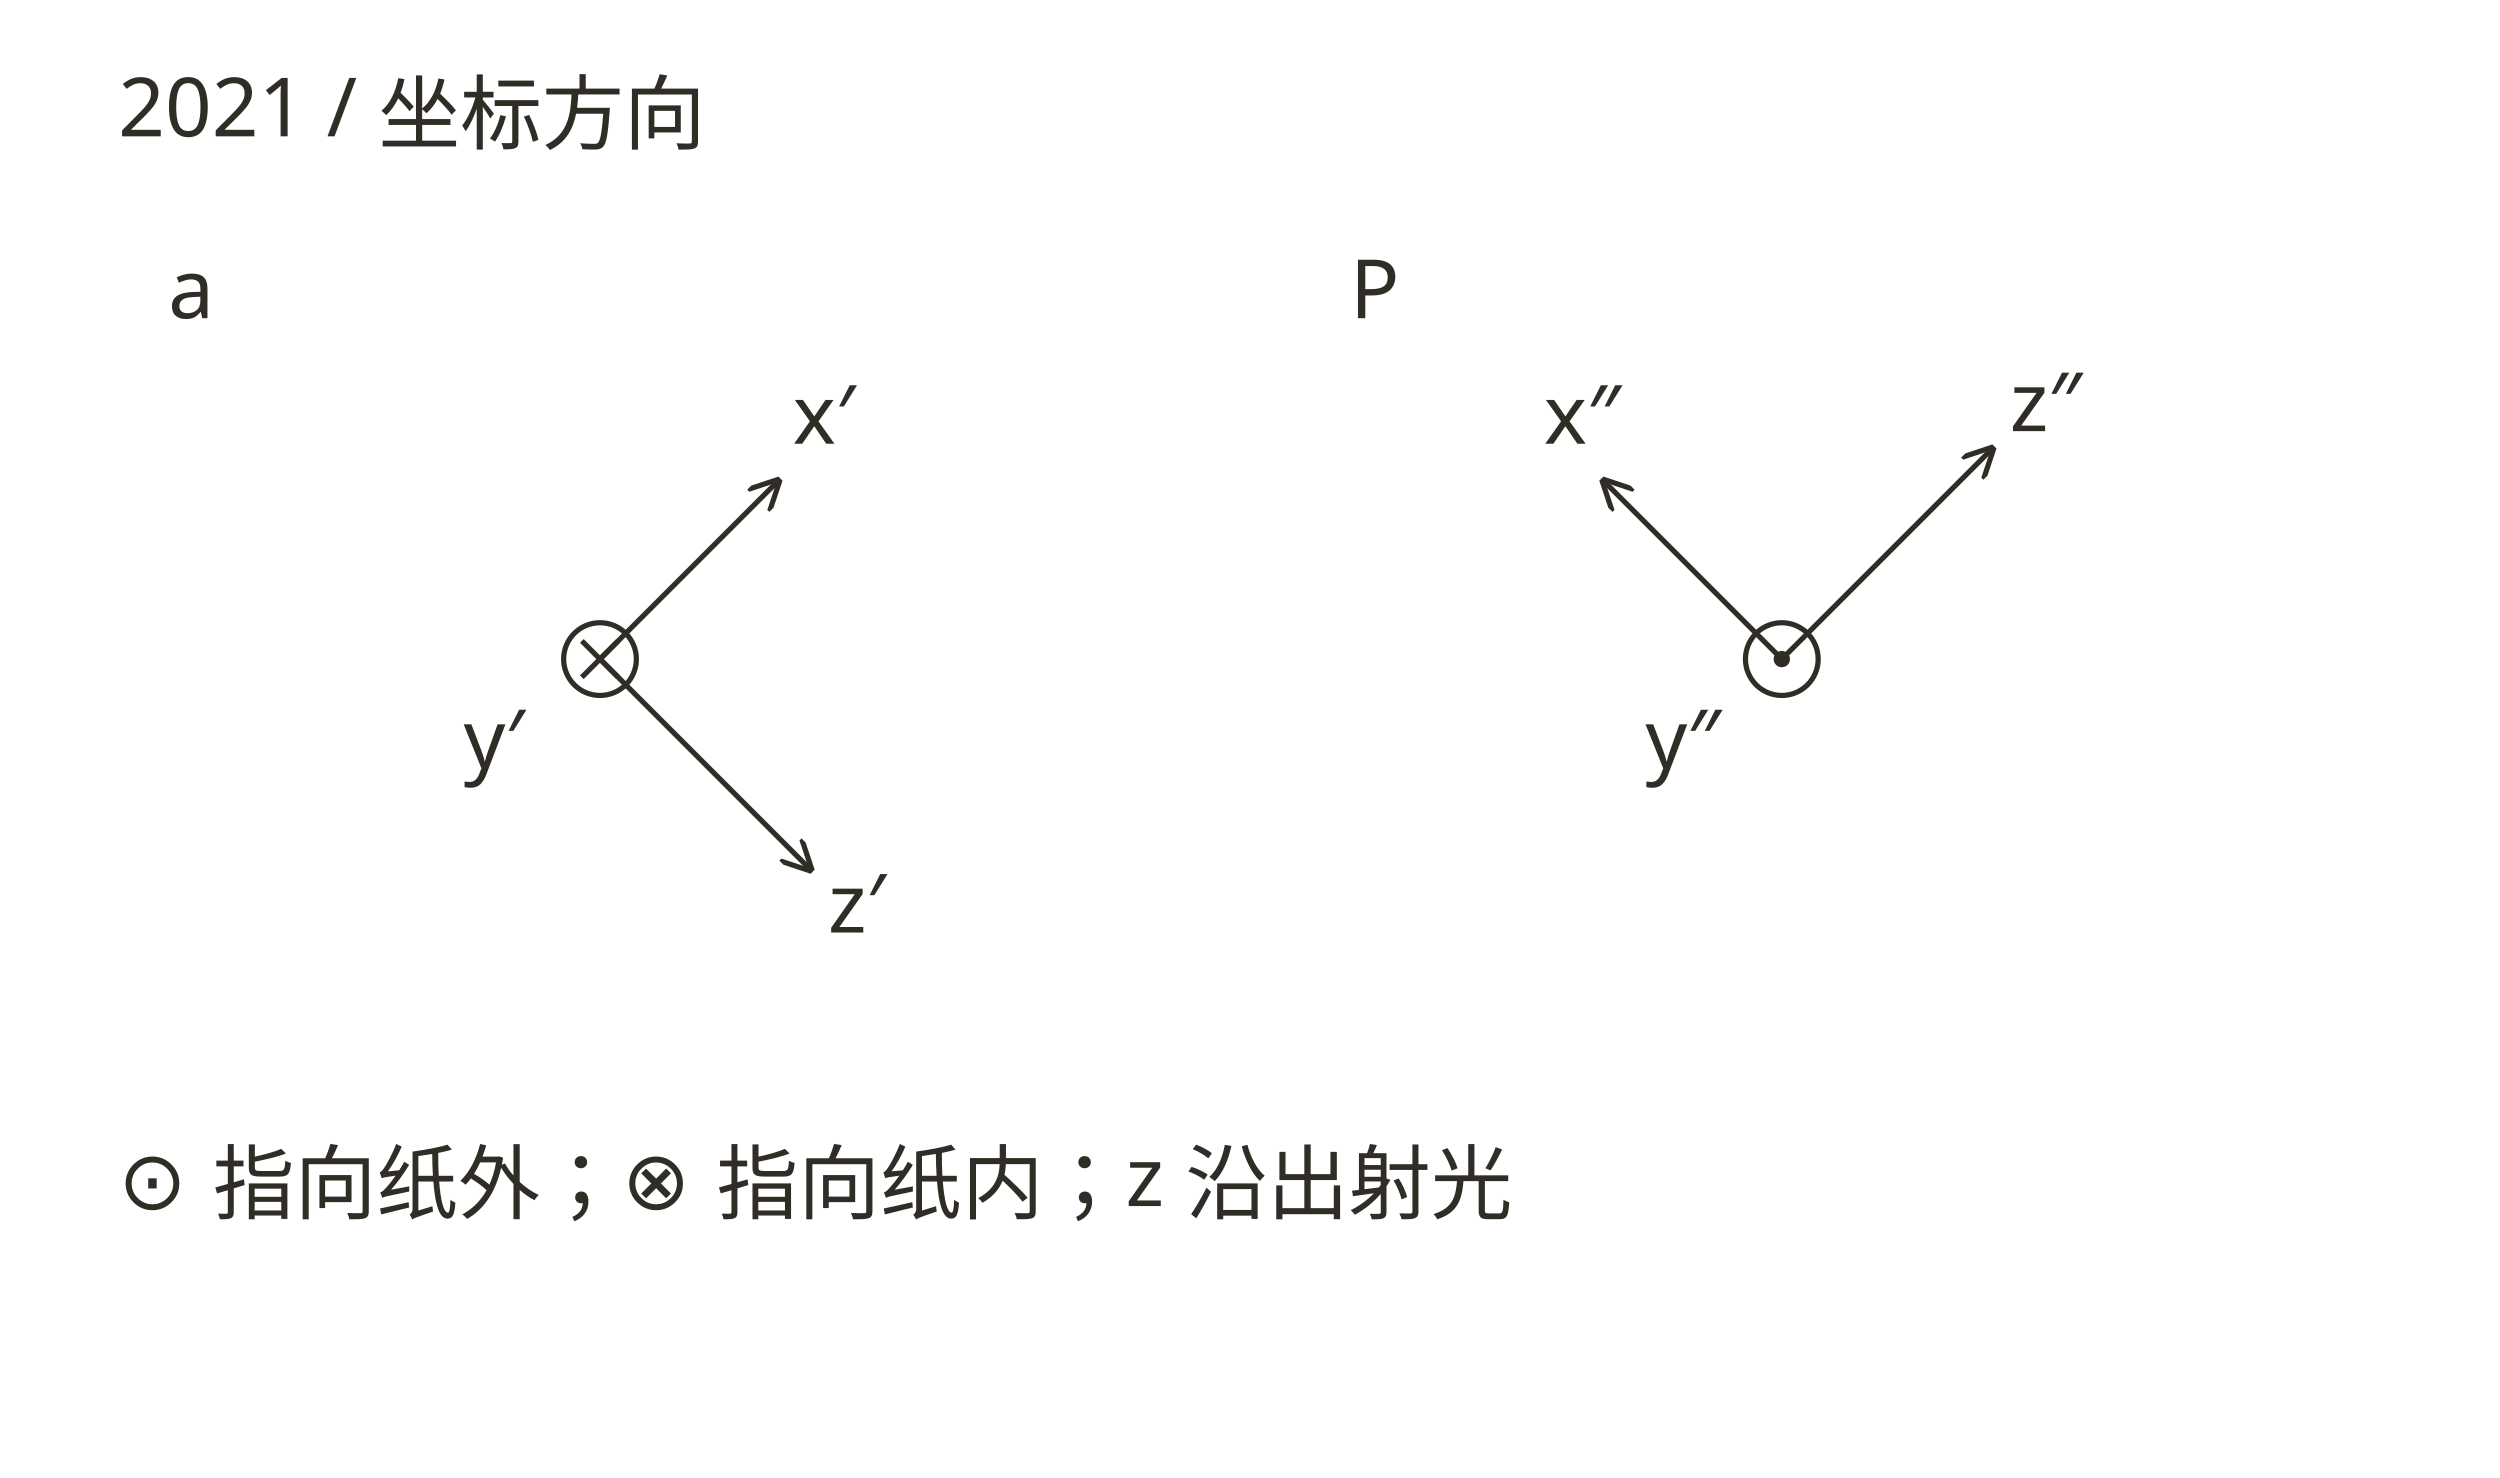
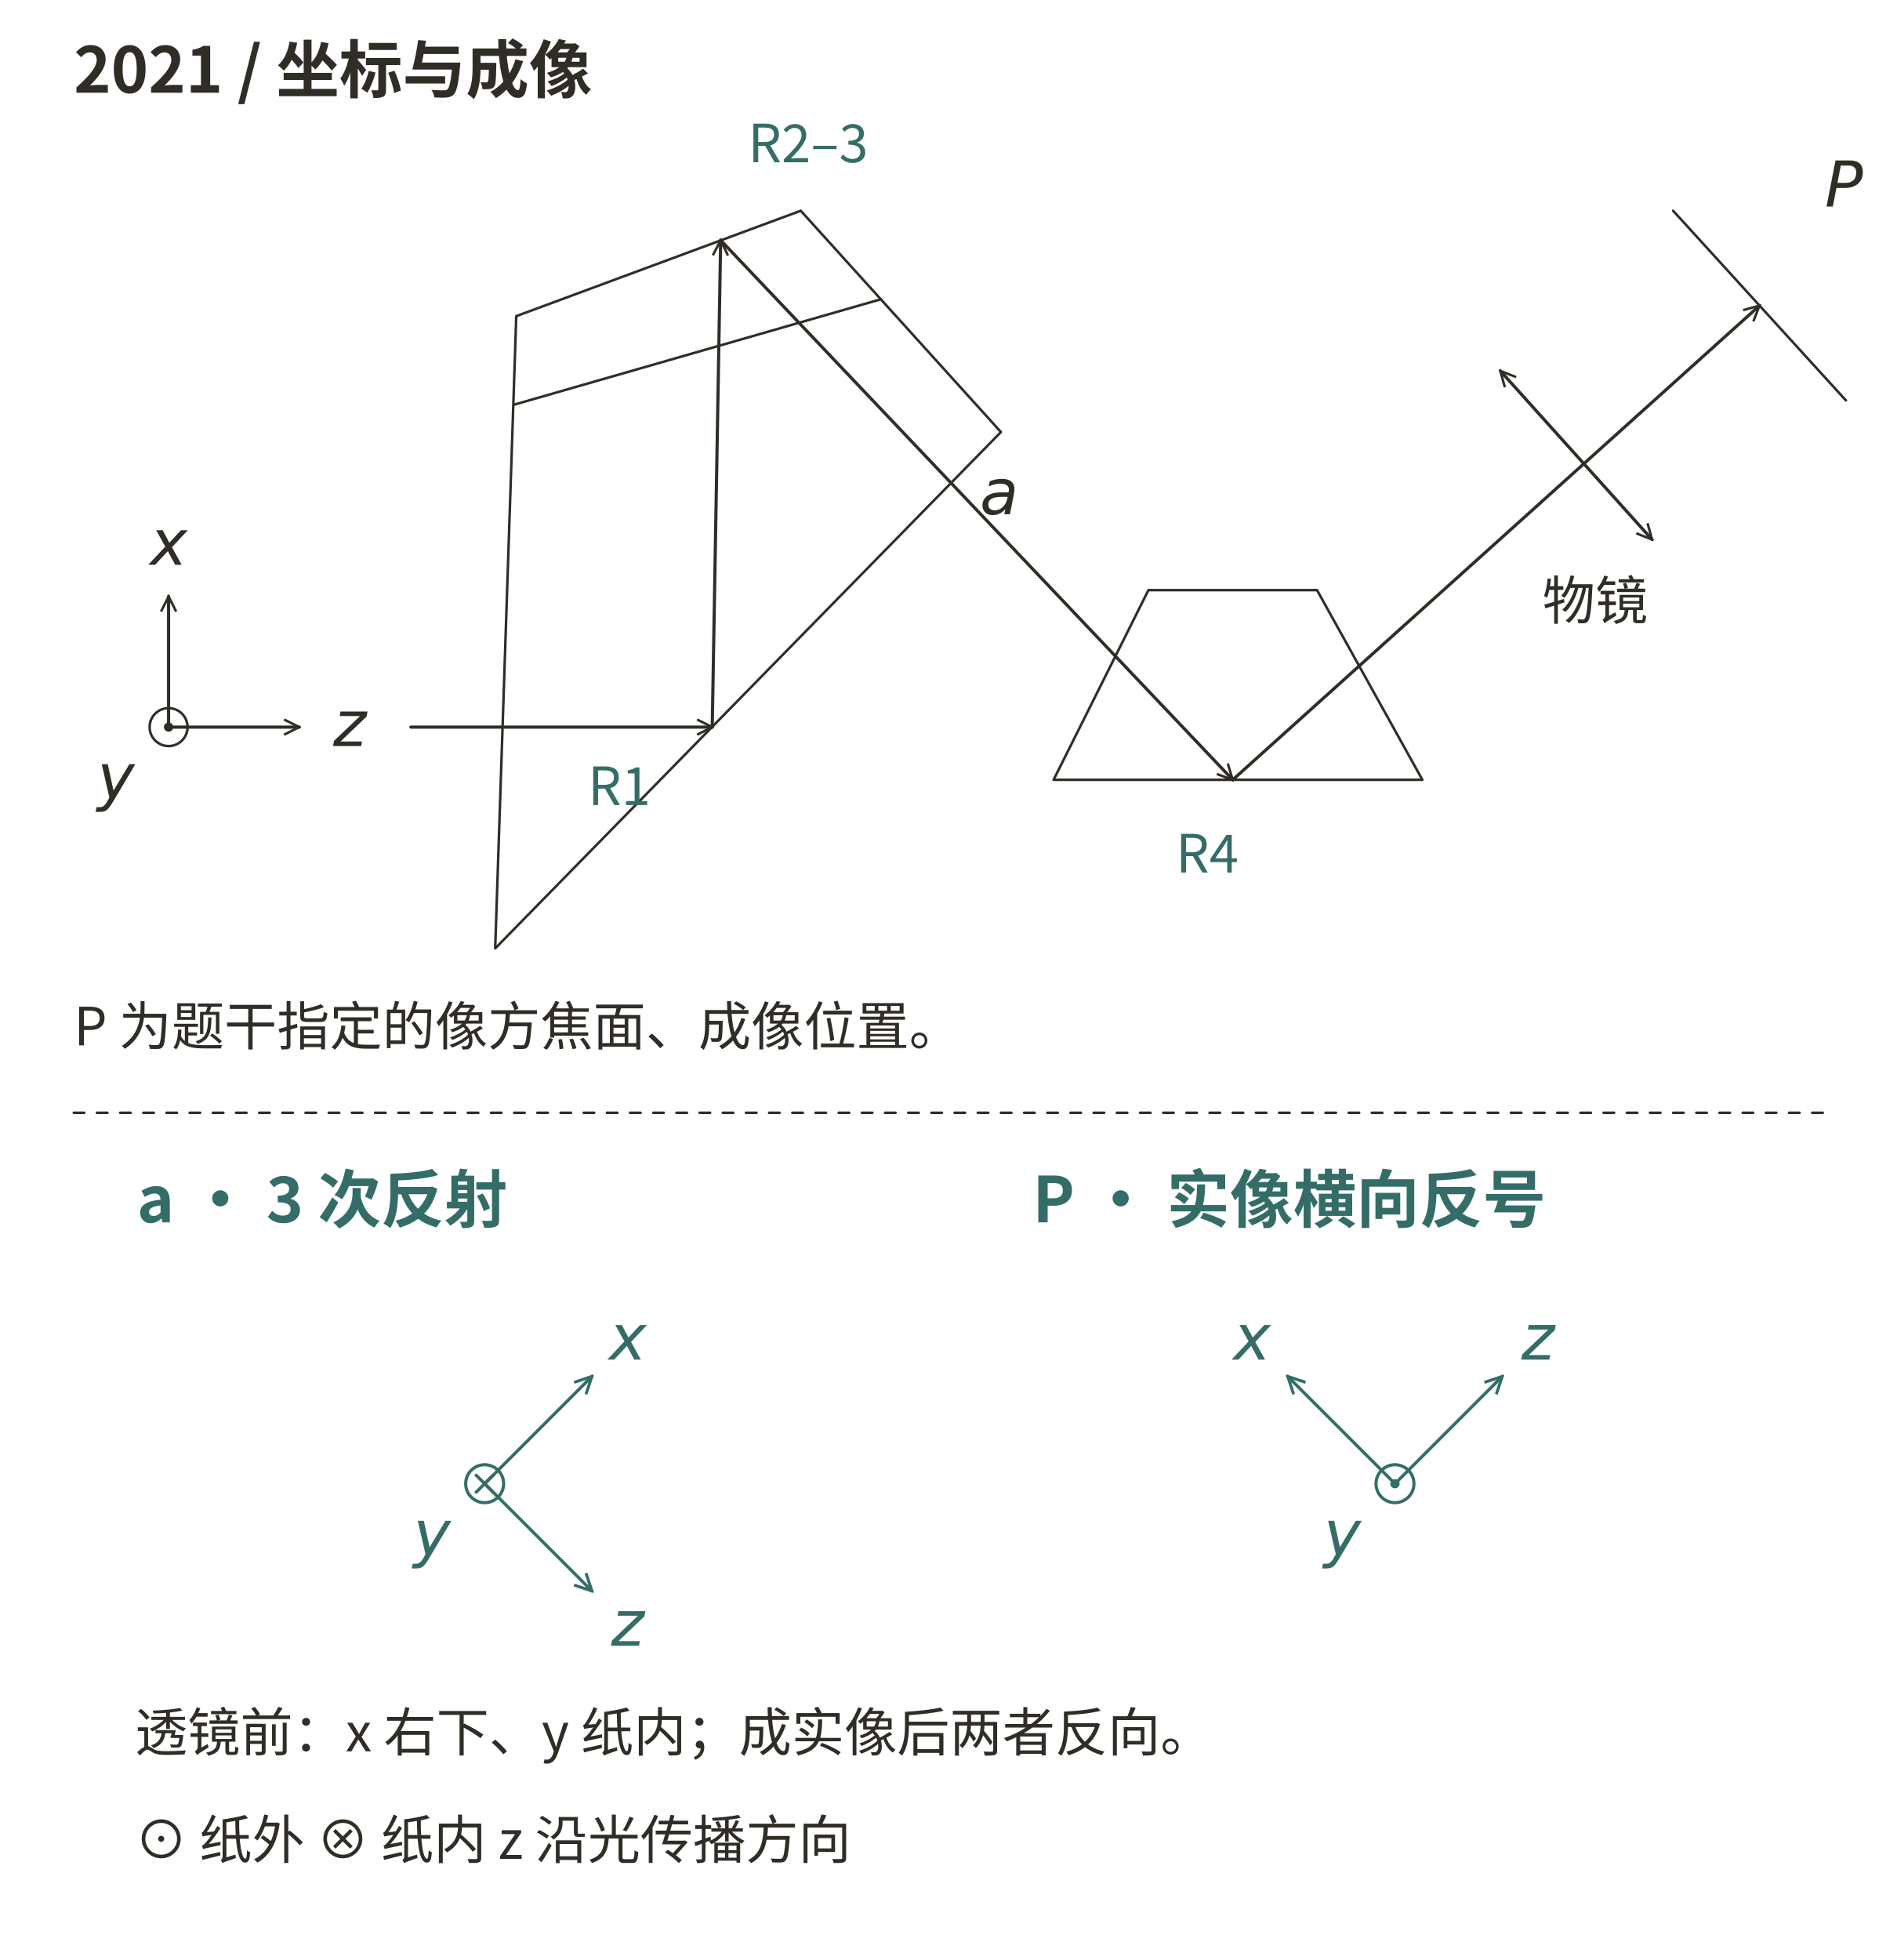
- <svg xmlns="http://www.w3.org/2000/svg" viewBox="0 0 550 325" role="img" aria-labelledby="title">
+ <svg xmlns="http://www.w3.org/2000/svg" width="900" height="930" viewBox="0 0 900 930" role="img" aria-labelledby="title description">
  <defs>
-     <marker id="arrow" viewBox="0 0 6 6" refX="5" refY="3" markerWidth="6" markerHeight="6" orient="auto">
-       <path d="M0 0L6 3L0 6" fill="none" stroke="#302d27" stroke-width=".9" />
+     <marker id="arrow" viewBox="0 0 10 10" refX="9" refY="5" markerWidth="9" markerHeight="9" markerUnits="userSpaceOnUse" orient="auto-start-reverse">
+       <path d="M1 1 L9 5 L1 9" fill="none" stroke="#302D27" stroke-width="1.3" />
+     </marker>
+     <marker id="answer-arrow" viewBox="0 0 10 10" refX="9" refY="5" markerWidth="10" markerHeight="10" markerUnits="userSpaceOnUse" orient="auto">
+       <path d="M1 1 L9 5 L1 9" fill="none" stroke="#346D68" stroke-width="1.4" />
    </marker>
  </defs>
-   <style>path,circle{fill:none;stroke:#302d27;stroke-width:1.15;vector-effect:non-scaling-stroke;stroke-linejoin:round}.edge{opacity:.6}.dot{fill:#302d27;stroke:none}text{fill:#302d27;font:18px 'Microsoft YaHei','Segoe UI',sans-serif;stroke:none}</style>
-   <text x="26" y="30">2021 / 坐标方向</text>
-   <text x="37" y="70">a</text>
-   <path d="M132,145L170.891,106.109" marker-end="url(#arrow)" />
-   <path d="M132,145L177.962,190.962" marker-end="url(#arrow)" />
-   <text x="174.376" y="97.624">x′</text>
-   <text x="182.154" y="205.154">z′</text>
-   <circle cx="132" cy="145" r="8" />
-   <path d="M128,141L136,149" />
-   <path d="M128,149L136,141" />
-   <text x="102" y="169">y′</text>
-   <text x="297" y="70">P</text>
-   <path d="M392,145L353.109,106.109" marker-end="url(#arrow)" />
-   <path d="M392,145L437.962,99.038" marker-end="url(#arrow)" />
-   <text x="339.624" y="97.624">x″</text>
-   <text x="442.154" y="94.846">z″</text>
-   <circle cx="392" cy="145" r="8" />
-   <circle cx="392" cy="145" r="1.8" class="dot" />
-   <text x="362" y="169">y″</text>
-   <text x="26" y="266">⊙ 指向纸外；⊗ 指向纸内；z 沿出射光</text>
+   <style>
+ .line {fill:none;stroke:#302D27;stroke-width:1.2;stroke-linejoin:round;stroke-linecap:round;vector-effect:non-scaling-stroke}
+ .ray {stroke-width:1.5}
+ .answer {stroke:#346D68;stroke-width:1.5}
+ text {fill:#302D27;font:28px 'Noto Sans CJK SC','Microsoft YaHei',sans-serif}
+ .math {font-family:'DejaVu Sans',sans-serif;font-style:italic;font-size:30px}
+ .heading {font-size:30px;font-weight:600}
+ .note {font-size:25px}
+ .number {font-size:25px;fill:#346D68}
+ .result {fill:#346D68}
+ .caution {fill:#976333}
+ </style>
+   <text x="35" y="44" class="heading" text-anchor="start">2021  /  坐标与成像</text>
+   <g id="original-geometry">
+     <path class="line " d="M235,450 L245,150 L380,100 L475,205 L235,450" />
+     <style>
+  .secondary{stroke:#976333;stroke-width:1.5}
+  @media (prefers-color-scheme:dark){
+  .line{stroke:#E8DCC3}text{fill:#E8DCC3}.answer{stroke:#9CCBBB}.result,.number{fill:#9CCBBB}
+  .secondary{stroke:#DDB587}.caution{fill:#DDB587}
+  #arrow path{stroke:#E8DCC3}#answer-arrow path{stroke:#9CCBBB}
+  circle[style]{fill:#E8DCC3!important}
+  }
+  </style>
+     <path class="line " d="M244,192 L418,142" />
+     <path class="line " d="M500,370 L545,280 L625,280 L675,370 L500,370" />
+     <path class="line ray" d="M195,345 L338,345" marker-end="url(#arrow)" />
+     <path class="line ray" d="M338,345 L342,114" marker-end="url(#arrow)" />
+     <path class="line ray" d="M342,114 L585,370" marker-end="url(#arrow)" />
+     <path class="line ray" d="M585,370 L835,145" marker-end="url(#arrow)" />
+     <path class="line ray" d="M712,176 L784,256" marker-end="url(#arrow)" marker-start="url(#arrow)" />
+     <path class="line " d="M794,100 L876,190" />
+     <text x="465" y="244" class="math" text-anchor="start">a</text>
+     <text x="866" y="98" class="math" text-anchor="start">P</text>
+     <path class="line ray" d="M80,345 L80,283" marker-end="url(#arrow)" />
+     <text x="80" y="268" class="math" text-anchor="middle">x</text>
+     <path class="line ray" d="M80,345 L142,345" marker-end="url(#arrow)" />
+     <text x="166" y="354" class="math" text-anchor="middle">z</text>
+     <circle class="line " cx="80" cy="345" r="9" />
+     <circle class="line " cx="80" cy="345" r="2.2" style="fill:#302D27;stroke:none" />
+     <text x="55" y="379" class="math" text-anchor="middle">y</text>
+   </g>
+   <g id="reflection-labels">
+     <text x="279" y="382" class="number" text-anchor="start">R1</text>
+     <text x="355" y="77" class="number" text-anchor="start">R2–3</text>
+     <text x="558" y="414" class="number" text-anchor="start">R4</text>
+     <text x="732" y="294" class="note" text-anchor="start">物镜</text>
+   </g>
+   <text x="35" y="496" class="note" text-anchor="start">P 为题干指定的像方焦面、成像位置。</text>
+   <path class="line " d="M35,528 L865,528" stroke-dasharray="5 6" />
+   <text x="65" y="580" class="heading result" text-anchor="start">a  ·  3 次反射</text>
+   <text x="490" y="580" class="heading result" text-anchor="start">P  ·  实像横向反号</text>
+   <path class="line answer" d="M230,704 L280.912,653.088" marker-end="url(#answer-arrow)" />
+   <text x="297.882" y="645.118" class="math result" text-anchor="middle">x</text>
+   <path class="line answer" d="M230,704 L280.912,754.912" marker-end="url(#answer-arrow)" />
+   <text x="297.882" y="780.882" class="math result" text-anchor="middle">z</text>
+   <circle class="line answer" cx="230" cy="704" r="9" />
+   <path class="line answer" d="M226,700 L234,708" />
+   <path class="line answer" d="M226,708 L234,700" />
+   <text x="205" y="738" class="math result" text-anchor="middle">y</text>
+   <path class="line answer" d="M662,704 L611.088,653.088" marker-end="url(#answer-arrow)" />
+   <text x="594.118" y="645.118" class="math result" text-anchor="middle">x</text>
+   <path class="line answer" d="M662,704 L712.912,653.088" marker-end="url(#answer-arrow)" />
+   <text x="729.882" y="645.118" class="math result" text-anchor="middle">z</text>
+   <circle class="line answer" cx="662" cy="704" r="9" />
+   <circle class="line " cx="662" cy="704" r="2.2" style="fill:#346D68;stroke:none" />
+   <text x="637" y="738" class="math result" text-anchor="middle">y</text>
+   <text x="64" y="831" class="note" text-anchor="start">透镜前：x 右下、y 纸内；成实像后两者反向。</text>
+   <text x="64" y="882" class="note" text-anchor="start">⊙ 纸外    ⊗ 纸内    z 沿光传播方向</text>
</svg>
